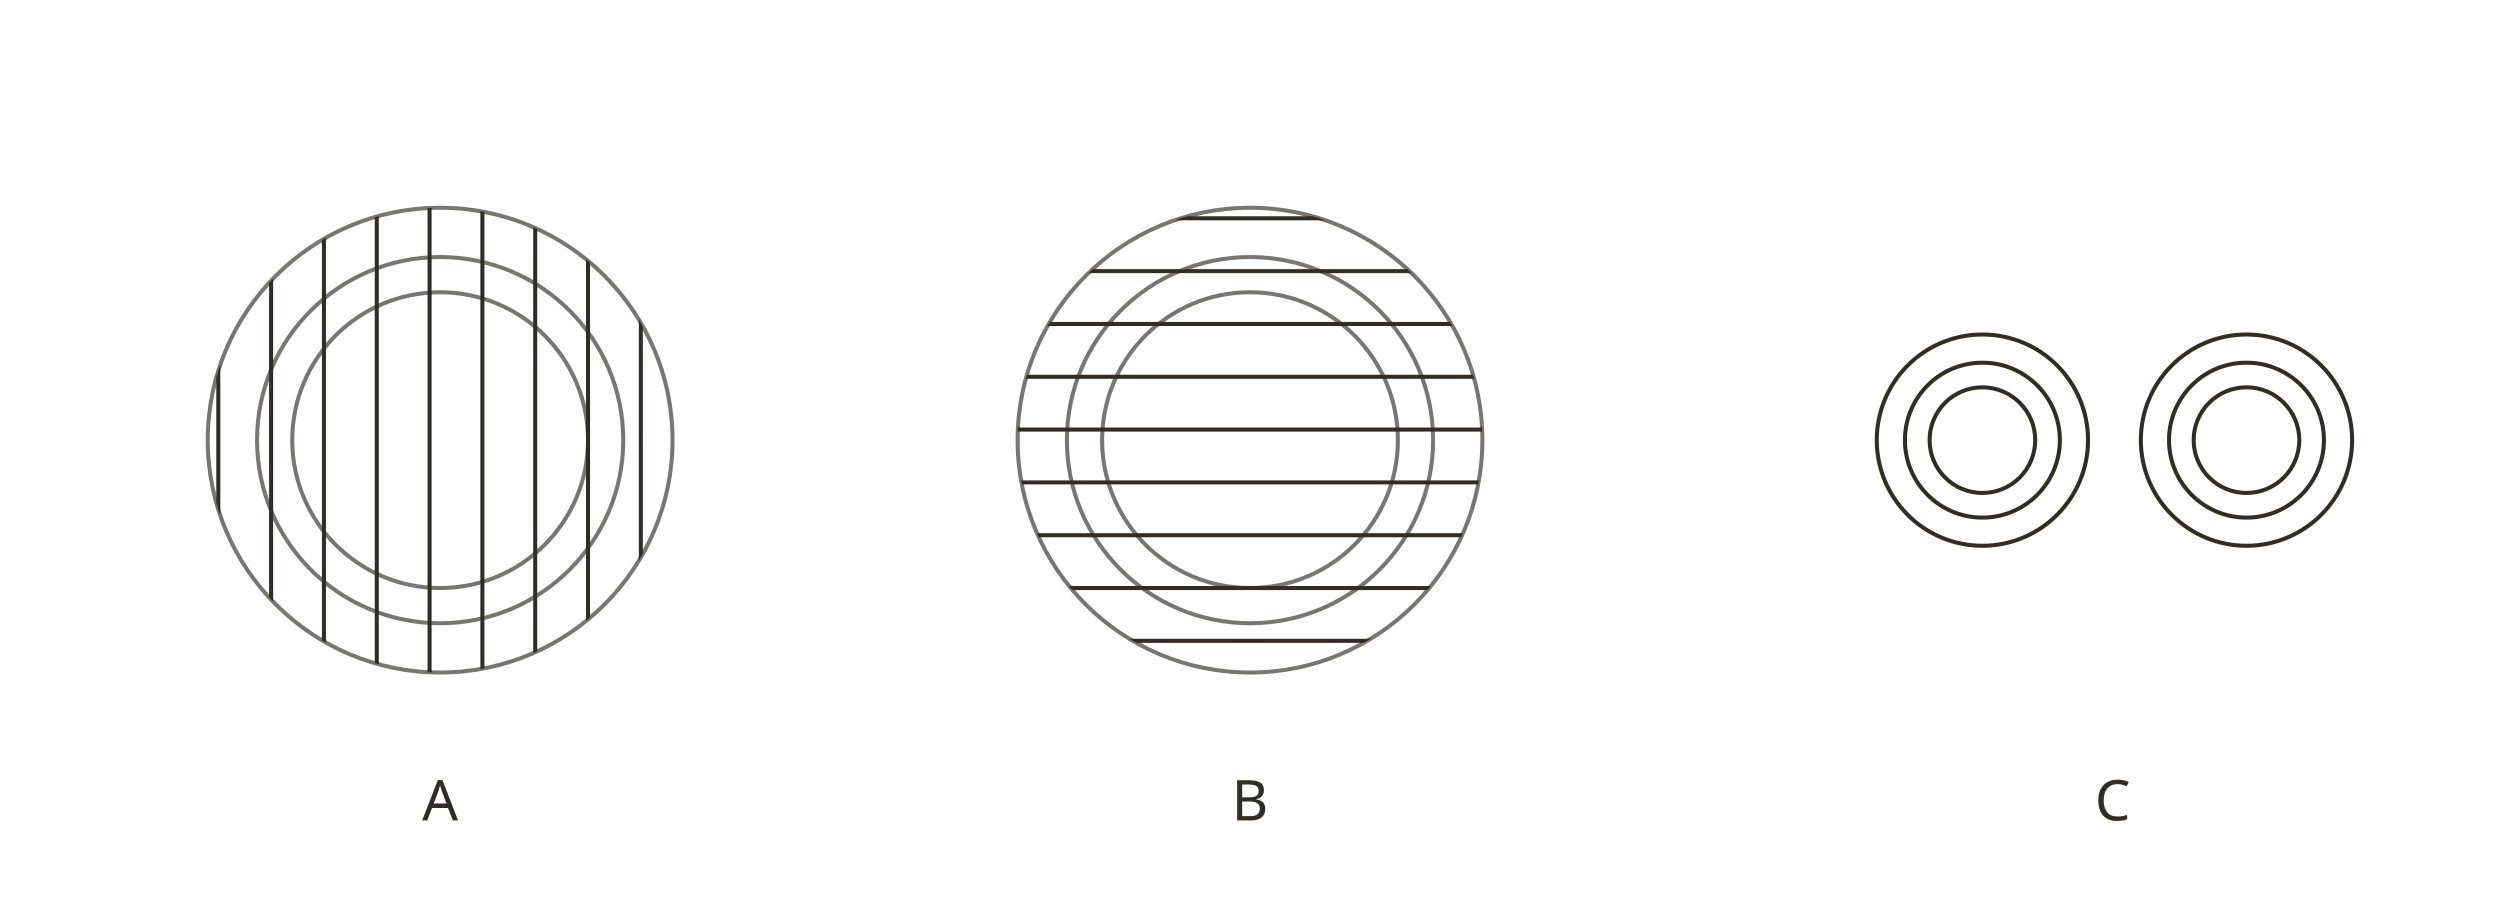
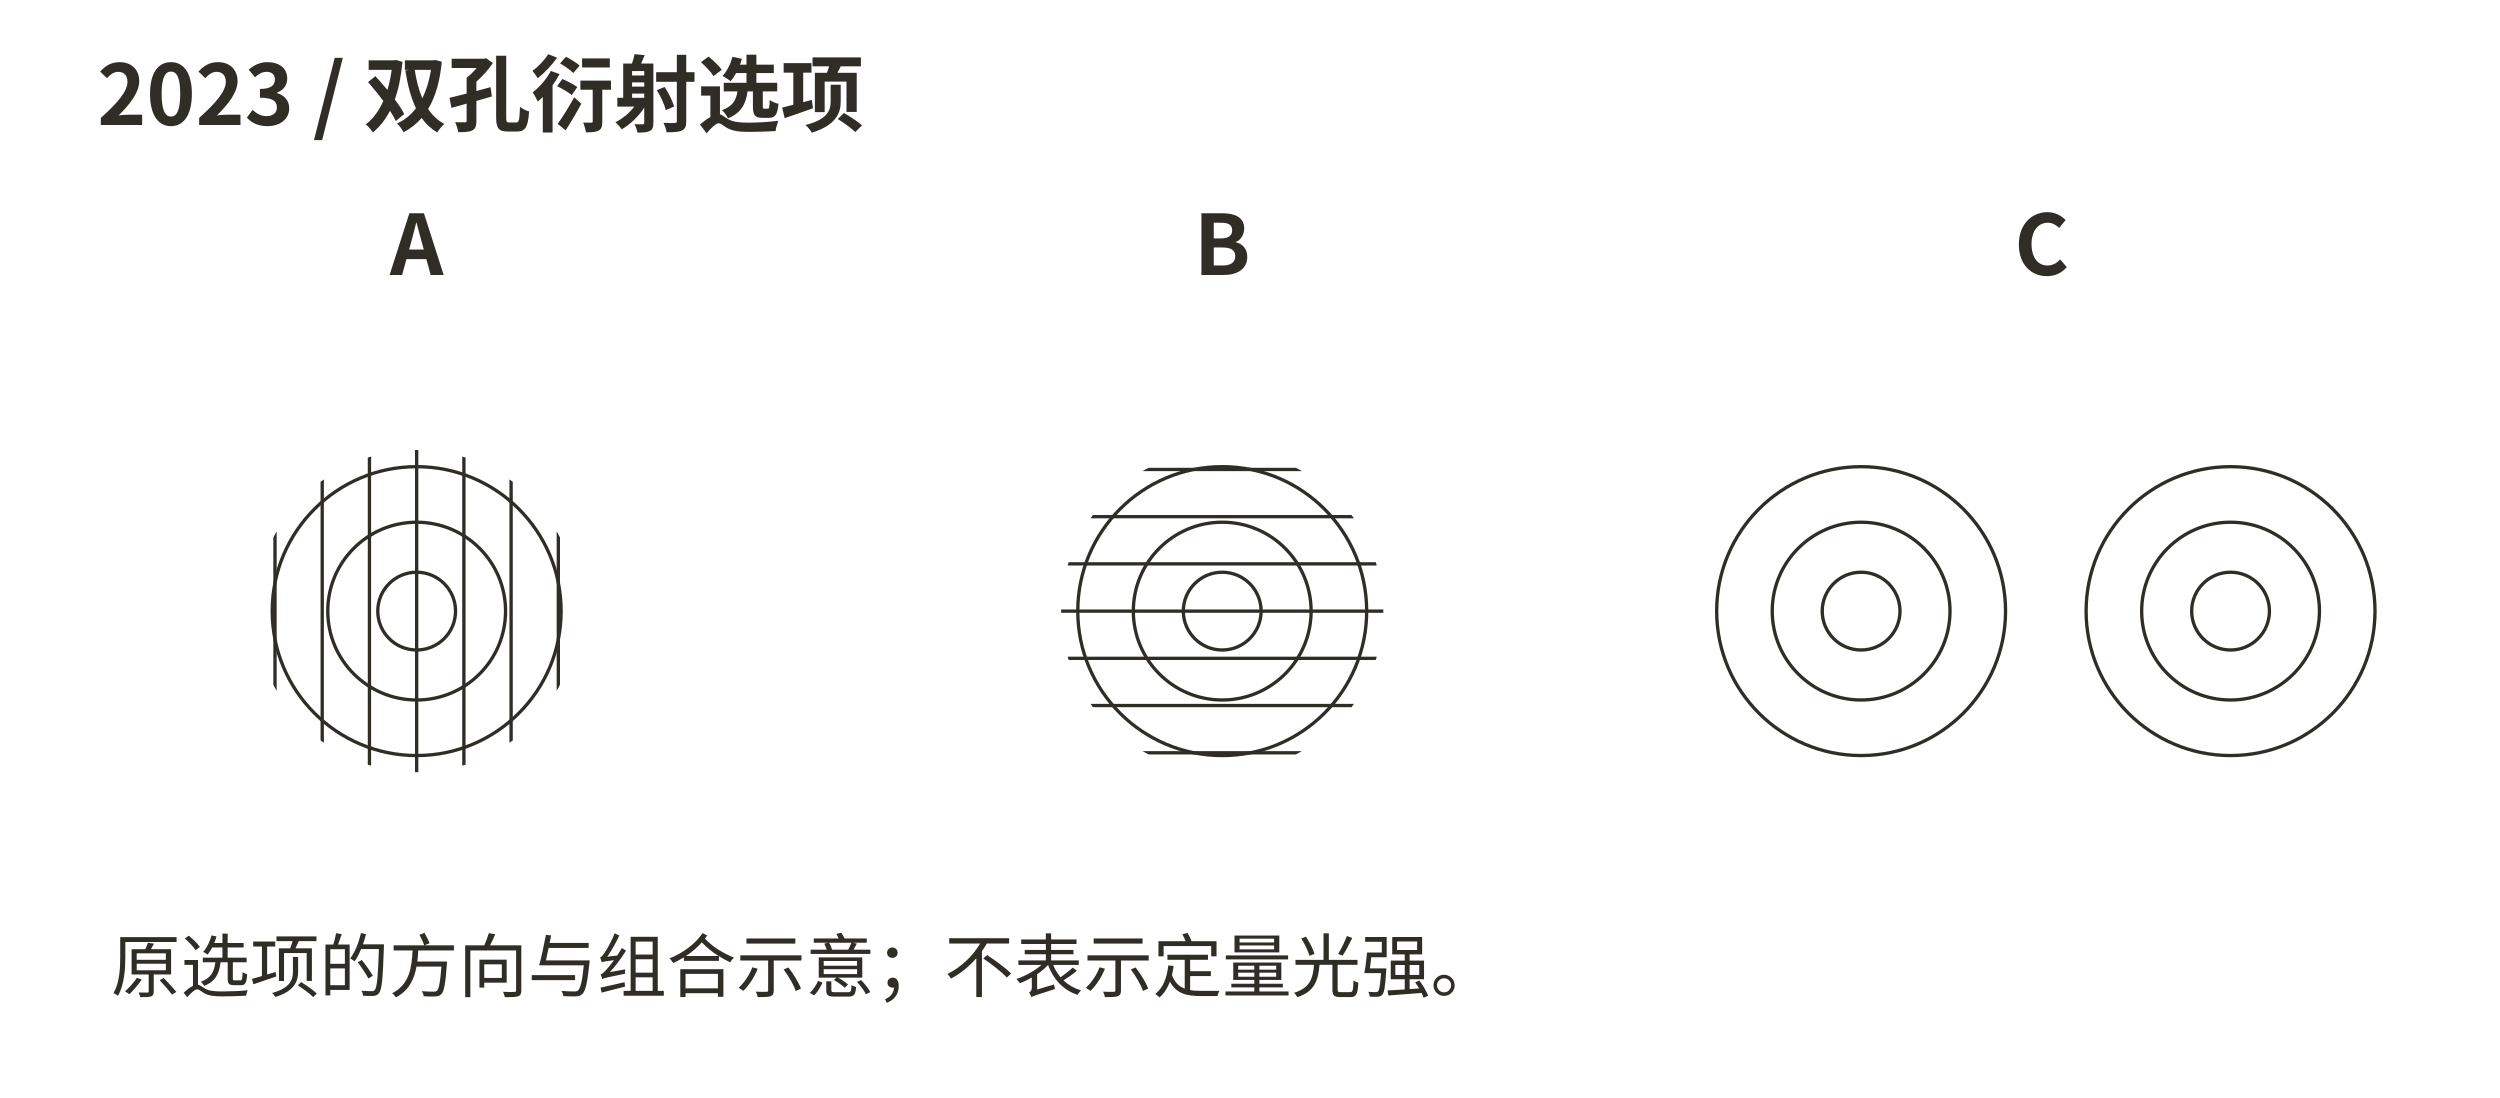
- <svg xmlns="http://www.w3.org/2000/svg" viewBox="0 0 710 260" role="img" aria-labelledby="title">
+ <svg xmlns="http://www.w3.org/2000/svg" width="900" height="395" viewBox="0 0 900 395" role="img" aria-labelledby="title description">
  <defs>
-     <marker id="arrow" viewBox="0 0 6 6" refX="5" refY="3" markerWidth="6" markerHeight="6" orient="auto-start-reverse">
-       <path d="M0 0L6 3L0 6" fill="none" stroke="#302d27" stroke-width=".9" />
+     <marker id="arrow" viewBox="0 0 10 10" refX="9" refY="5" markerWidth="9" markerHeight="9" markerUnits="userSpaceOnUse" orient="auto-start-reverse">
+       <path d="M1 1 L9 5 L1 9" fill="none" stroke="#302D27" stroke-width="1.3" />
    </marker>
-     <pattern id="hatch" width="8" height="8" patternUnits="userSpaceOnUse">
-       <path d="M-2 8L8-2M6 10L10 6" stroke="#302d27" stroke-width=".7" opacity=".45" />
-     </pattern>
+     <marker id="answer-arrow" viewBox="0 0 10 10" refX="9" refY="5" markerWidth="10" markerHeight="10" markerUnits="userSpaceOnUse" orient="auto">
+       <path d="M1 1 L9 5 L1 9" fill="none" stroke="#346D68" stroke-width="1.4" />
+     </marker>
  </defs>
-   <style>path,line,rect,circle,ellipse{fill:none;stroke:#302d27;stroke-width:1.15;vector-effect:non-scaling-stroke;stroke-linejoin:round}text{fill:#302d27;stroke:none;font:16px 'Microsoft YaHei','Segoe UI',sans-serif}.small{font-size:13px}</style>
+   <style>
+ .line {fill:none;stroke:#302D27;stroke-width:1.2;stroke-linejoin:round;stroke-linecap:round;vector-effect:non-scaling-stroke}
+ .ray {stroke-width:1.5}
+ .answer {stroke:#346D68;stroke-width:1.5}
+ text {fill:#302D27;font:28px 'Noto Sans CJK SC','Microsoft YaHei',sans-serif}
+ .math {font-family:'DejaVu Sans',sans-serif;font-style:italic;font-size:30px}
+ .heading {font-size:30px;font-weight:600}
+ .note {font-size:25px}
+ .number {font-size:25px;fill:#346D68}
+ .result {fill:#346D68}
+ .caution {fill:#976333}
+ </style>
+   <text x="35" y="45" class="heading" text-anchor="start">2023 / 双孔衍射选项</text>
+   <text x="150" y="99" class="heading" text-anchor="middle">A</text>
+   <text x="440" y="99" class="heading" text-anchor="middle">B</text>
+   <style>
+  .secondary{stroke:#976333;stroke-width:1.5}
+  @media (prefers-color-scheme:dark){
+  .line{stroke:#E8DCC3}text{fill:#E8DCC3}.answer{stroke:#9CCBBB}.result,.number{fill:#9CCBBB}
+  .secondary{stroke:#DDB587}.caution{fill:#DDB587}
+  #arrow path{stroke:#E8DCC3}#answer-arrow path{stroke:#9CCBBB}
+  circle[style]{fill:#E8DCC3!important}
+  }
+  </style>
+   <text x="735" y="99" class="heading" text-anchor="middle">C</text>
+   <circle class="line " cx="150" cy="220" r="14" />
+   <circle class="line " cx="150" cy="220" r="32" />
+   <circle class="line " cx="150" cy="220" r="52" />
+   <circle class="line " cx="440" cy="220" r="14" />
+   <circle class="line " cx="440" cy="220" r="32" />
+   <circle class="line " cx="440" cy="220" r="52" />
+   <circle class="line " cx="670" cy="220" r="14" />
+   <circle class="line " cx="670" cy="220" r="32" />
+   <circle class="line " cx="670" cy="220" r="52" />
+   <circle class="line " cx="803" cy="220" r="14" />
+   <circle class="line " cx="803" cy="220" r="32" />
+   <circle class="line " cx="803" cy="220" r="52" />
  <defs>
-     <clipPath id="discA">
-       <circle cx="125" cy="125" r="66" />
-     </clipPath>
-     <clipPath id="discB">
-       <circle cx="355" cy="125" r="66" />
+     <clipPath id="clip-v">
+       <circle cx="150" cy="220" r="58" />
    </clipPath>
  </defs>
-   <circle cx="125" cy="125" r="66" opacity=".65" />
-   <circle cx="125" cy="125" r="52" opacity=".65" />
-   <circle cx="125" cy="125" r="42" opacity=".65" />
-   <text x="125" y="233" text-anchor="middle">A</text>
-   <circle cx="355" cy="125" r="66" opacity=".65" />
-   <circle cx="355" cy="125" r="52" opacity=".65" />
-   <circle cx="355" cy="125" r="42" opacity=".65" />
-   <text x="355" y="233" text-anchor="middle">B</text>
-   <g clip-path="url(#discA)">
-     <path d="M62 50L62 200" />
+   <g clip-path="url(#clip-v)">
+     <path class="line " d="M99,155 L99,285" />
+     <path class="line " d="M116,155 L116,285" />
+     <path class="line " d="M133,155 L133,285" />
+     <path class="line " d="M150,155 L150,285" />
+     <path class="line " d="M167,155 L167,285" />
+     <path class="line " d="M184,155 L184,285" />
+     <path class="line " d="M201,155 L201,285" />
  </g>
-   <g clip-path="url(#discB)">
-     <path d="M280 62L430 62" />
+   <defs>
+     <clipPath id="clip-h">
+       <circle cx="440" cy="220" r="58" />
+     </clipPath>
+   </defs>
+   <g clip-path="url(#clip-h)">
+     <path class="line " d="M375,169 L505,169" />
+     <path class="line " d="M375,186 L505,186" />
+     <path class="line " d="M375,203 L505,203" />
+     <path class="line " d="M375,220 L505,220" />
+     <path class="line " d="M375,237 L505,237" />
+     <path class="line " d="M375,254 L505,254" />
+     <path class="line " d="M375,271 L505,271" />
  </g>
-   <g clip-path="url(#discA)">
-     <path d="M77 50L77 200" />
-   </g>
-   <g clip-path="url(#discB)">
-     <path d="M280 77L430 77" />
-   </g>
-   <g clip-path="url(#discA)">
-     <path d="M92 50L92 200" />
-   </g>
-   <g clip-path="url(#discB)">
-     <path d="M280 92L430 92" />
-   </g>
-   <g clip-path="url(#discA)">
-     <path d="M107 50L107 200" />
-   </g>
-   <g clip-path="url(#discB)">
-     <path d="M280 107L430 107" />
-   </g>
-   <g clip-path="url(#discA)">
-     <path d="M122 50L122 200" />
-   </g>
-   <g clip-path="url(#discB)">
-     <path d="M280 122L430 122" />
-   </g>
-   <g clip-path="url(#discA)">
-     <path d="M137 50L137 200" />
-   </g>
-   <g clip-path="url(#discB)">
-     <path d="M280 137L430 137" />
-   </g>
-   <g clip-path="url(#discA)">
-     <path d="M152 50L152 200" />
-   </g>
-   <g clip-path="url(#discB)">
-     <path d="M280 152L430 152" />
-   </g>
-   <g clip-path="url(#discA)">
-     <path d="M167 50L167 200" />
-   </g>
-   <g clip-path="url(#discB)">
-     <path d="M280 167L430 167" />
-   </g>
-   <g clip-path="url(#discA)">
-     <path d="M182 50L182 200" />
-   </g>
-   <g clip-path="url(#discB)">
-     <path d="M280 182L430 182" />
-   </g>
-   <circle cx="563" cy="125" r="30" />
-   <circle cx="563" cy="125" r="22" />
-   <circle cx="563" cy="125" r="15" />
-   <circle cx="638" cy="125" r="30" />
-   <circle cx="638" cy="125" r="22" />
-   <circle cx="638" cy="125" r="15" />
-   <text x="600" y="233" text-anchor="middle">C</text>
+   <text x="40" y="357" class="note" text-anchor="start">原选项的方向与组合示意；不表示定量光强。</text>
</svg>
